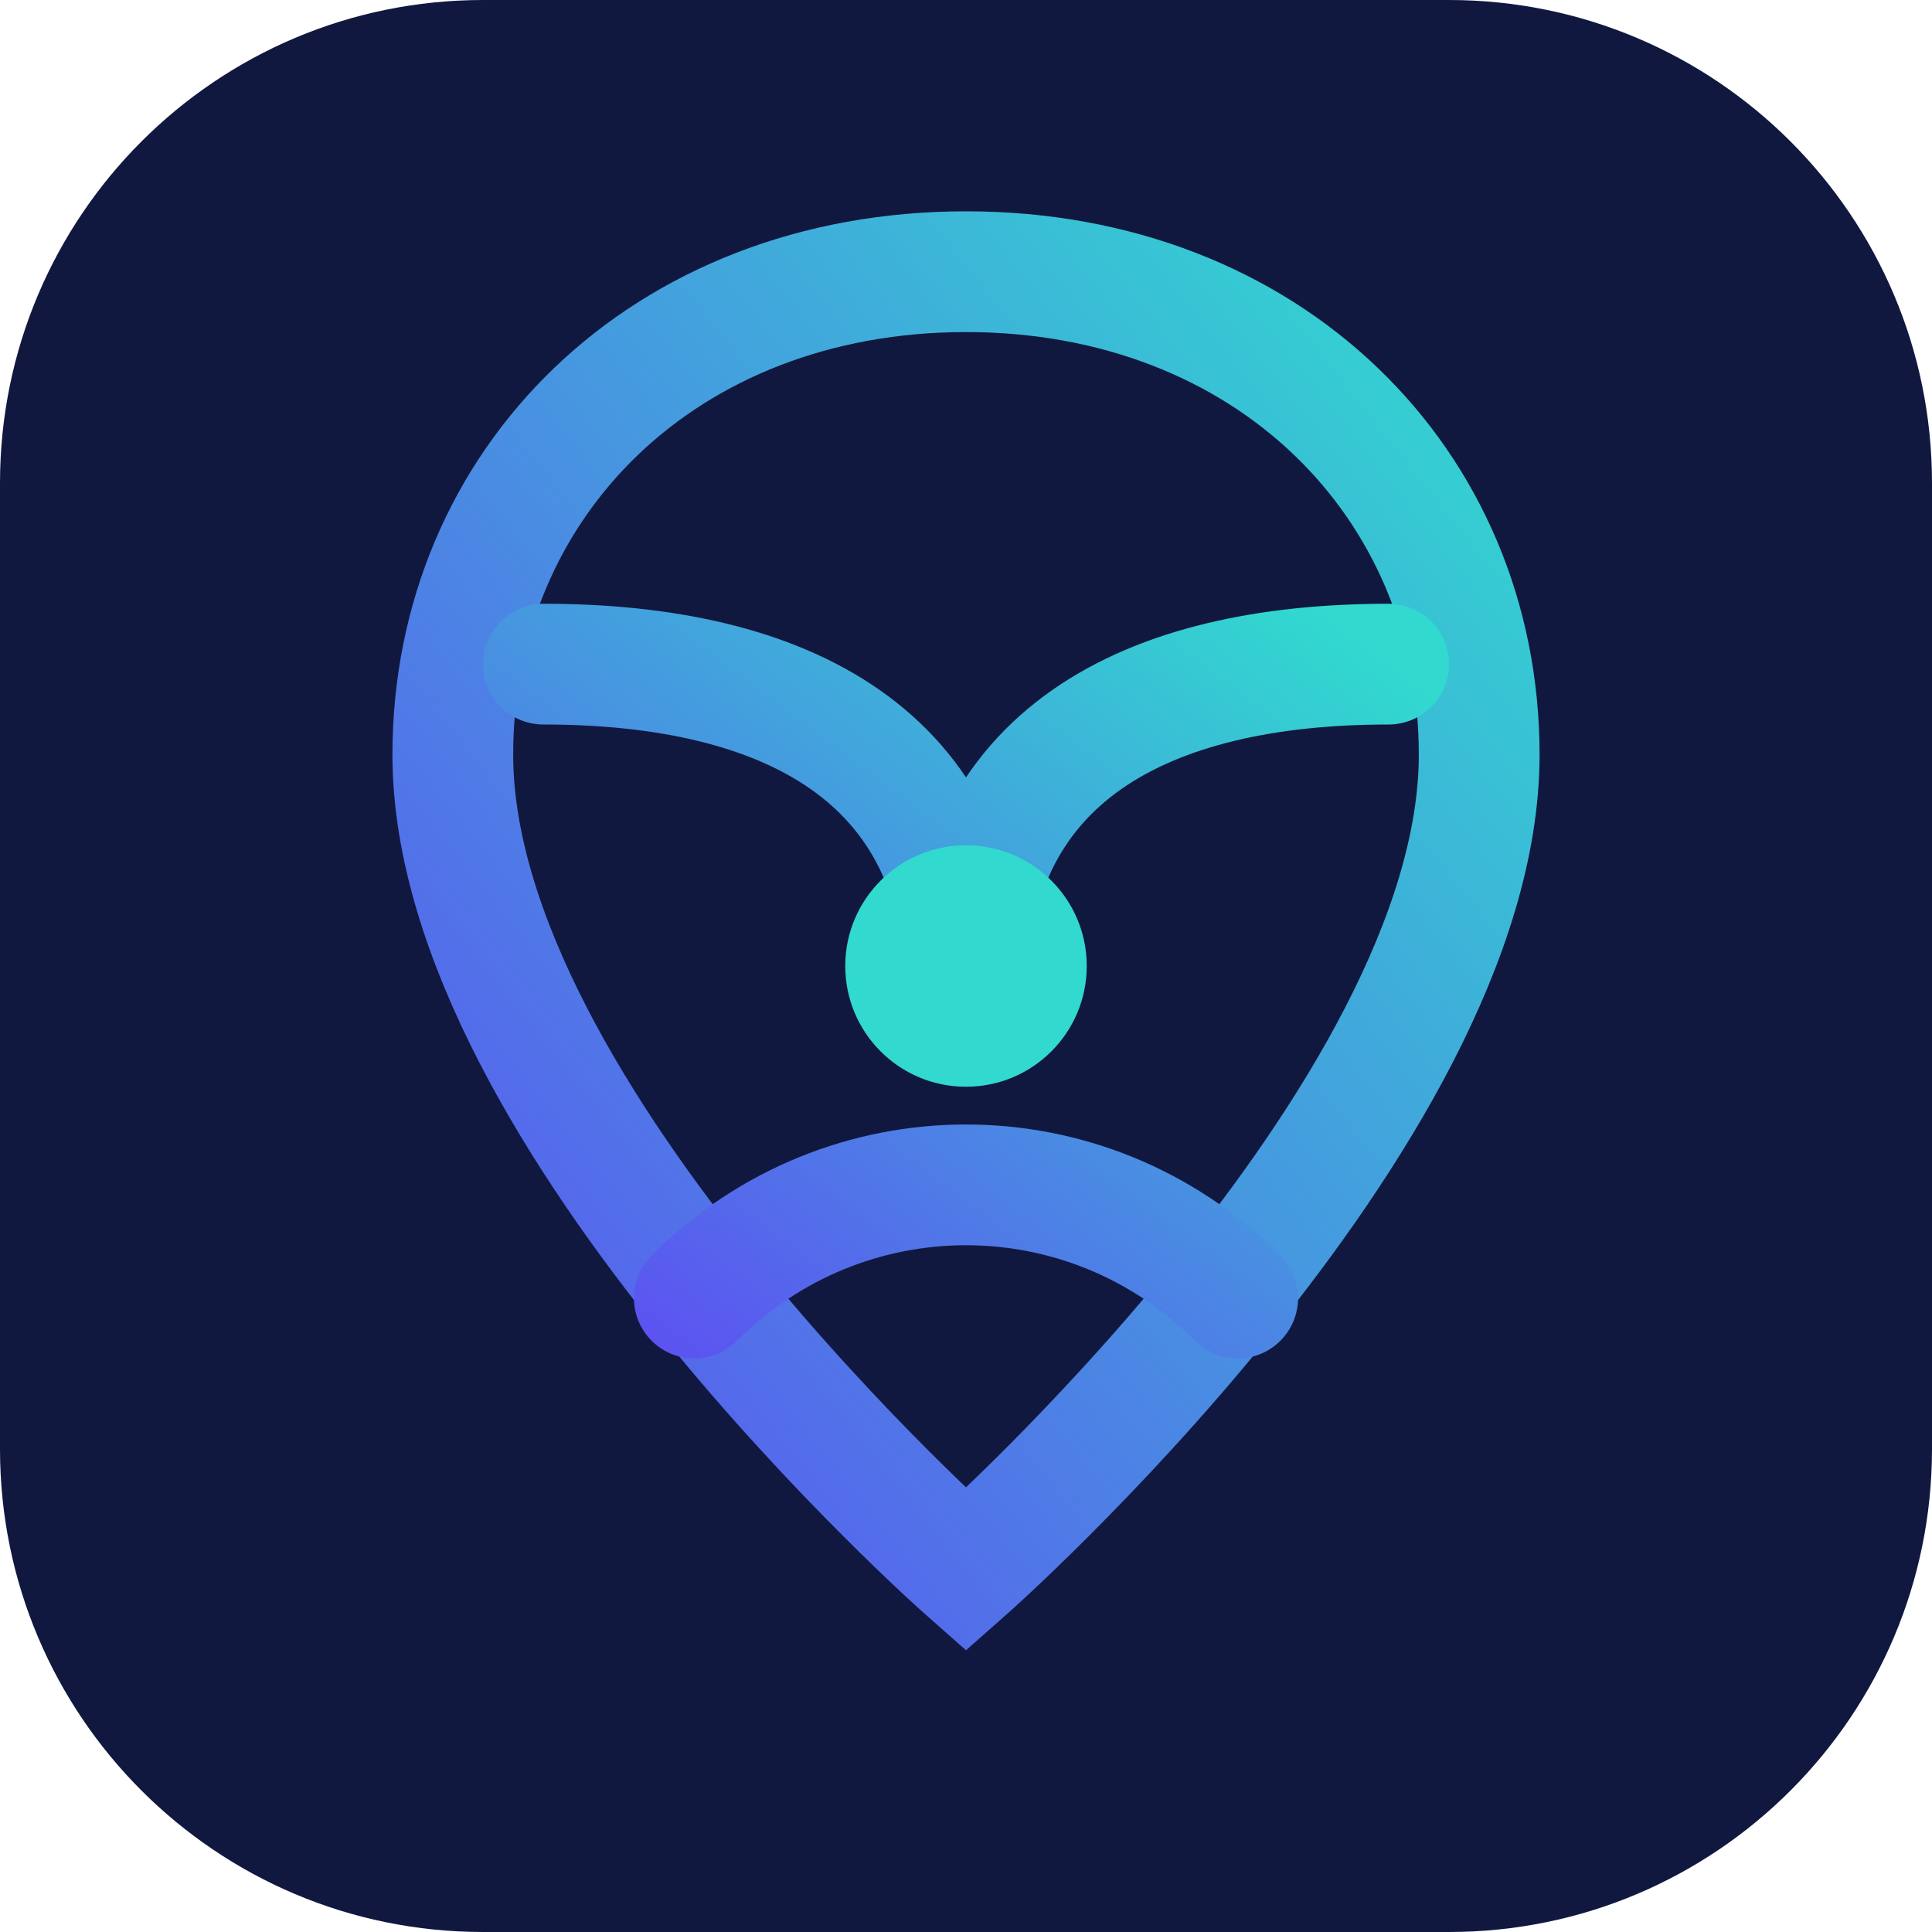
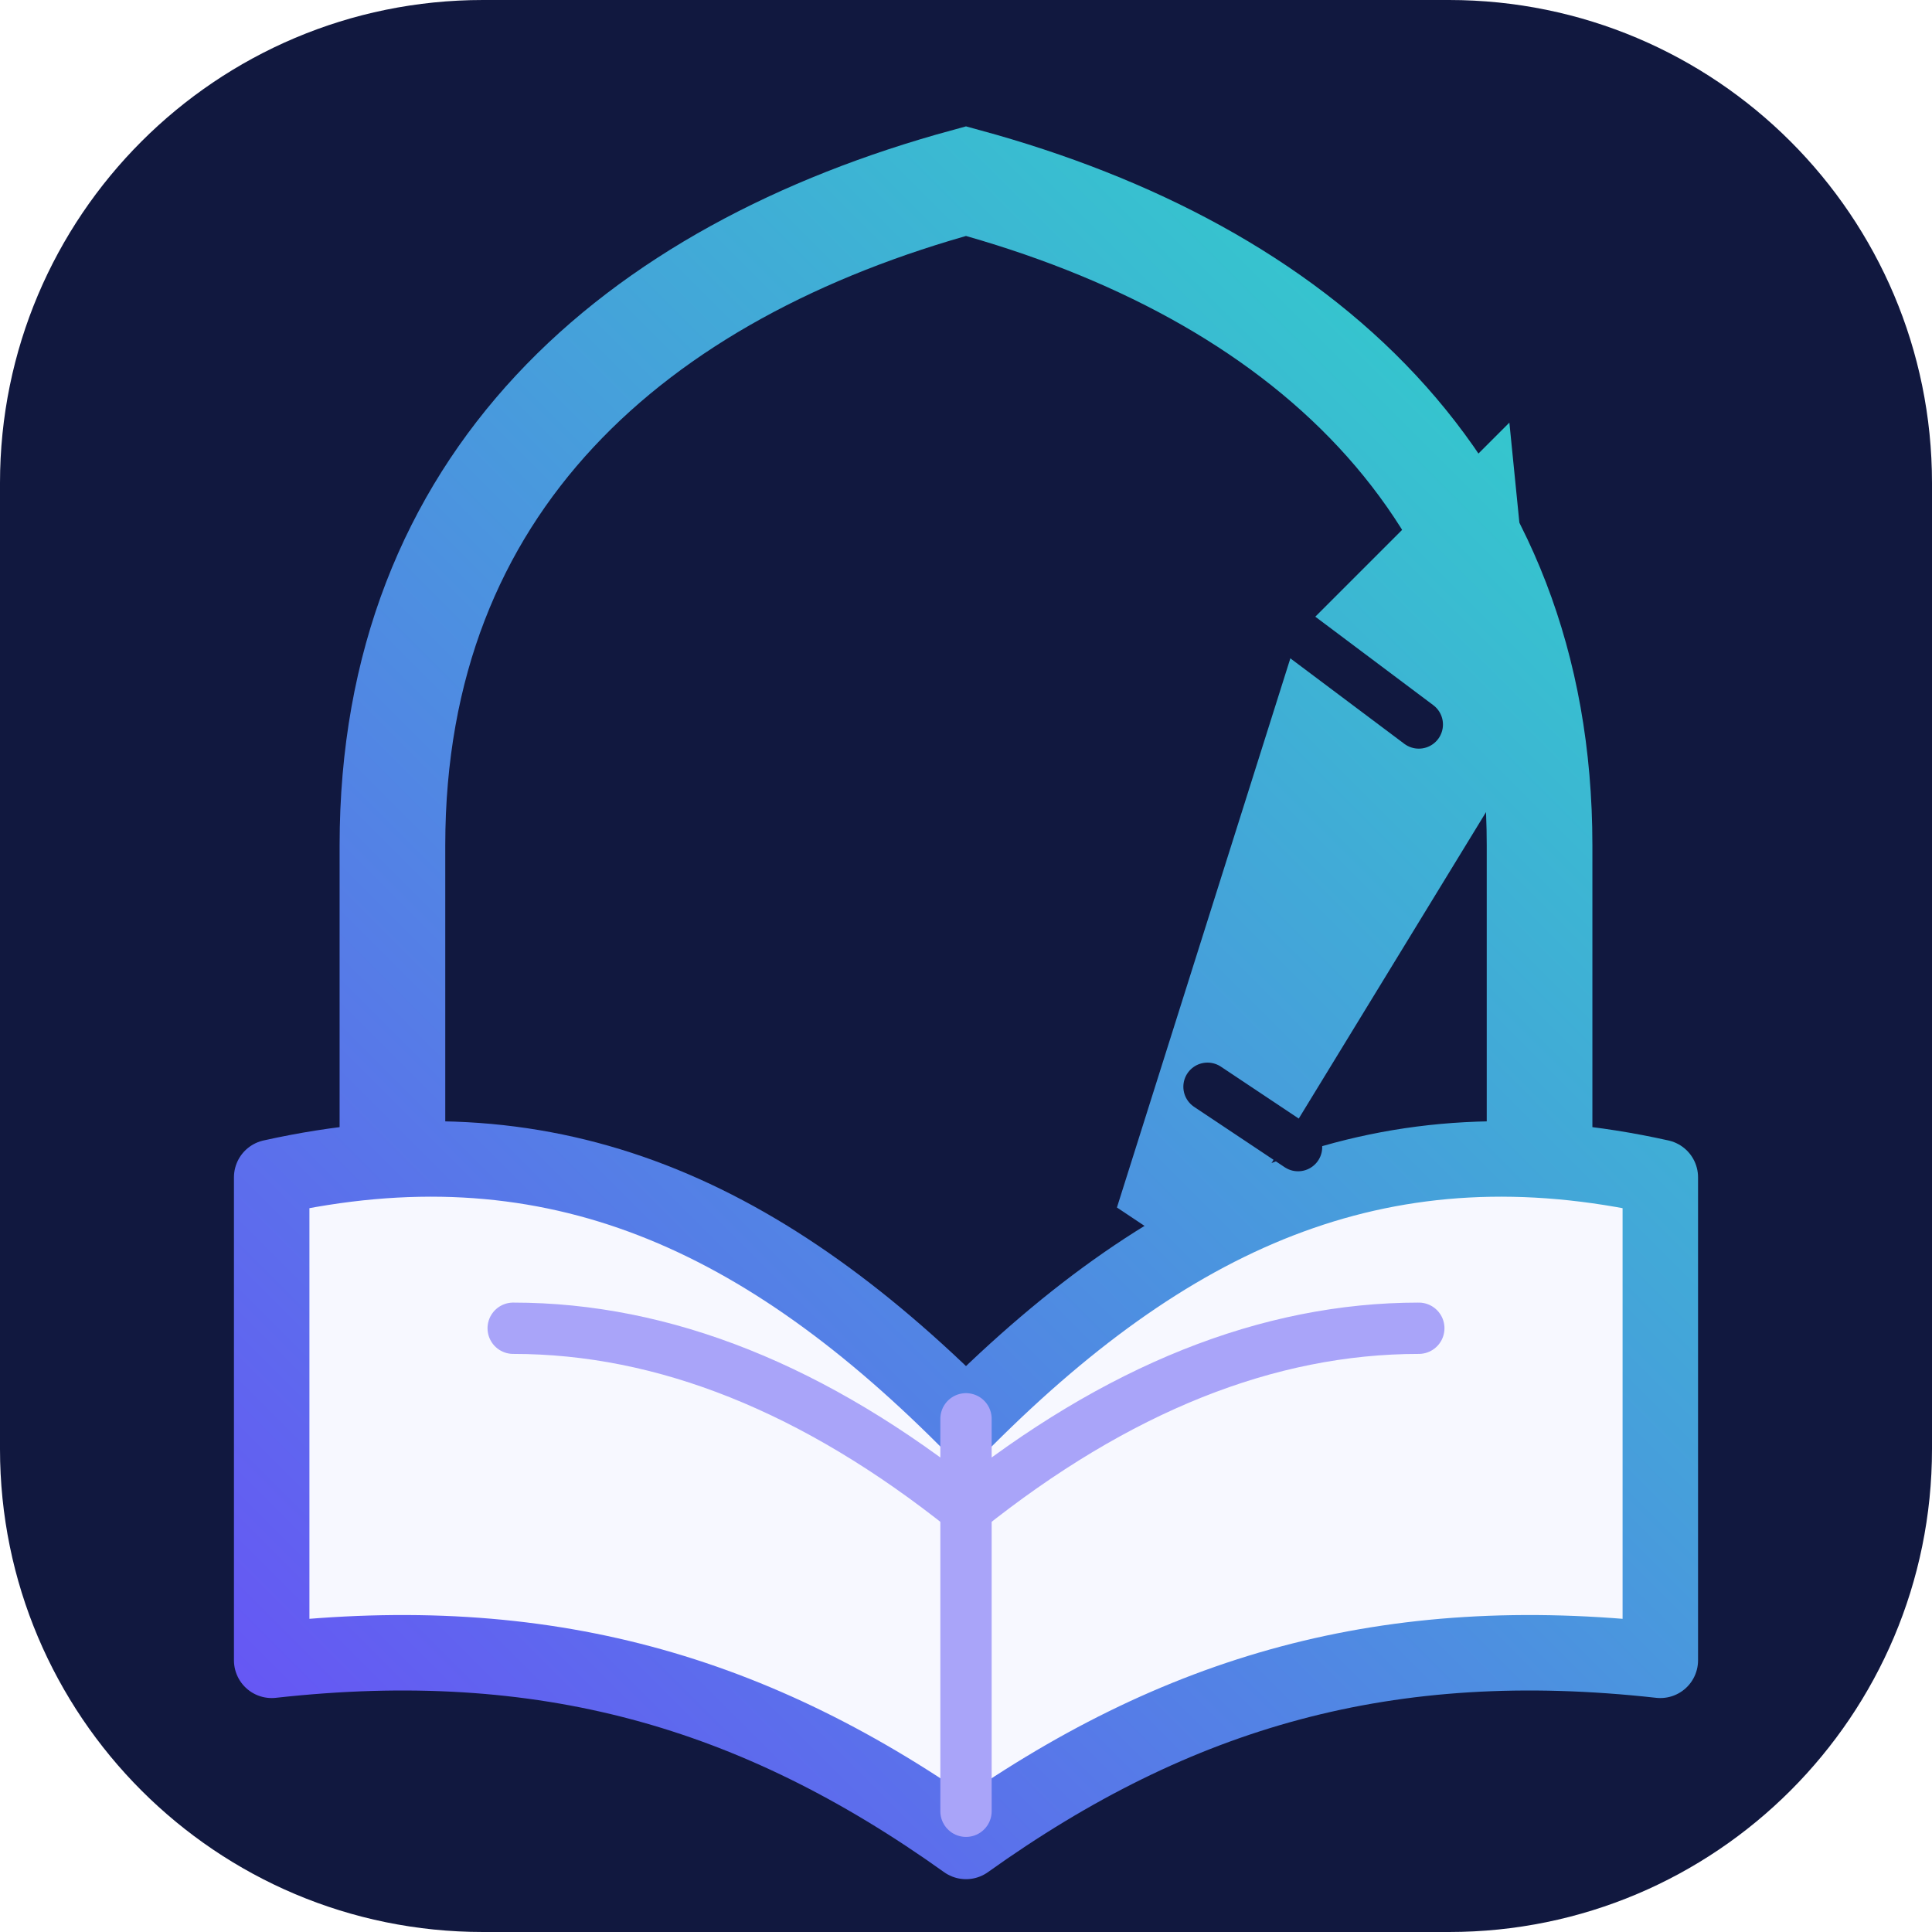
<svg xmlns="http://www.w3.org/2000/svg" viewBox="0 0 64 64">
  <defs>
-     <linearGradient id="g" x1="0" y1="1" x2="1" y2="0">
-       <stop stop-color="#5d4ff2" />
-       <stop offset="1" stop-color="#31d9cf" />
+     <linearGradient id="g" x1="8" y1="56" x2="56" y2="8" gradientUnits="userSpaceOnUse">
+       <stop stop-color="#6657F4" />
+       <stop offset="1" stop-color="#2ED6C8" />
    </linearGradient>
  </defs>
-   <rect width="64" height="64" rx="16" fill="#11183f" />
-   <path d="M32 9C22 9 15 16 15 25c0 12 17 27 17 27s17-15 17-27c0-9-7-16-17-16Z" fill="none" stroke="url(#g)" stroke-width="4" />
-   <path d="M18 22c8 0 14 3 14 11m14-11c-8 0-14 3-14 11M23 43c5-5 13-5 18 0" fill="none" stroke="url(#g)" stroke-width="4" stroke-linecap="round" />
-   <circle cx="32" cy="32" r="4" fill="#31d9cf" />
+   <rect width="64" height="64" rx="16" fill="#11183F" />
+   <path d="M13 50V28C13 16 21 9 32 6c11 3 19 10 19 22v22" fill="none" stroke="url(#g)" stroke-width="3.5" stroke-linecap="round" />
+   <path d="M9 39c9-2 16 1 23 8 7-7 14-10 23-8v16c-9-1-16 1-23 6-7-5-14-7-23-6V39Z" fill="#F7F8FF" stroke="url(#g)" stroke-width="2.5" stroke-linejoin="round" />
+   <path d="M32 47v13M17 44c5 0 10 2 15 6M47 44c-5 0-10 2-15 6" fill="none" stroke="#A9A4F9" stroke-width="1.7" stroke-linecap="round" />
+   <path d="M37 40 43 21l7-7 1 10-11 18-3-2Z" fill="url(#g)" />
+   <path d="m43 21 4 3M40 36l3 2" fill="none" stroke="#11183F" stroke-width="1.6" stroke-linecap="round" />
</svg>
